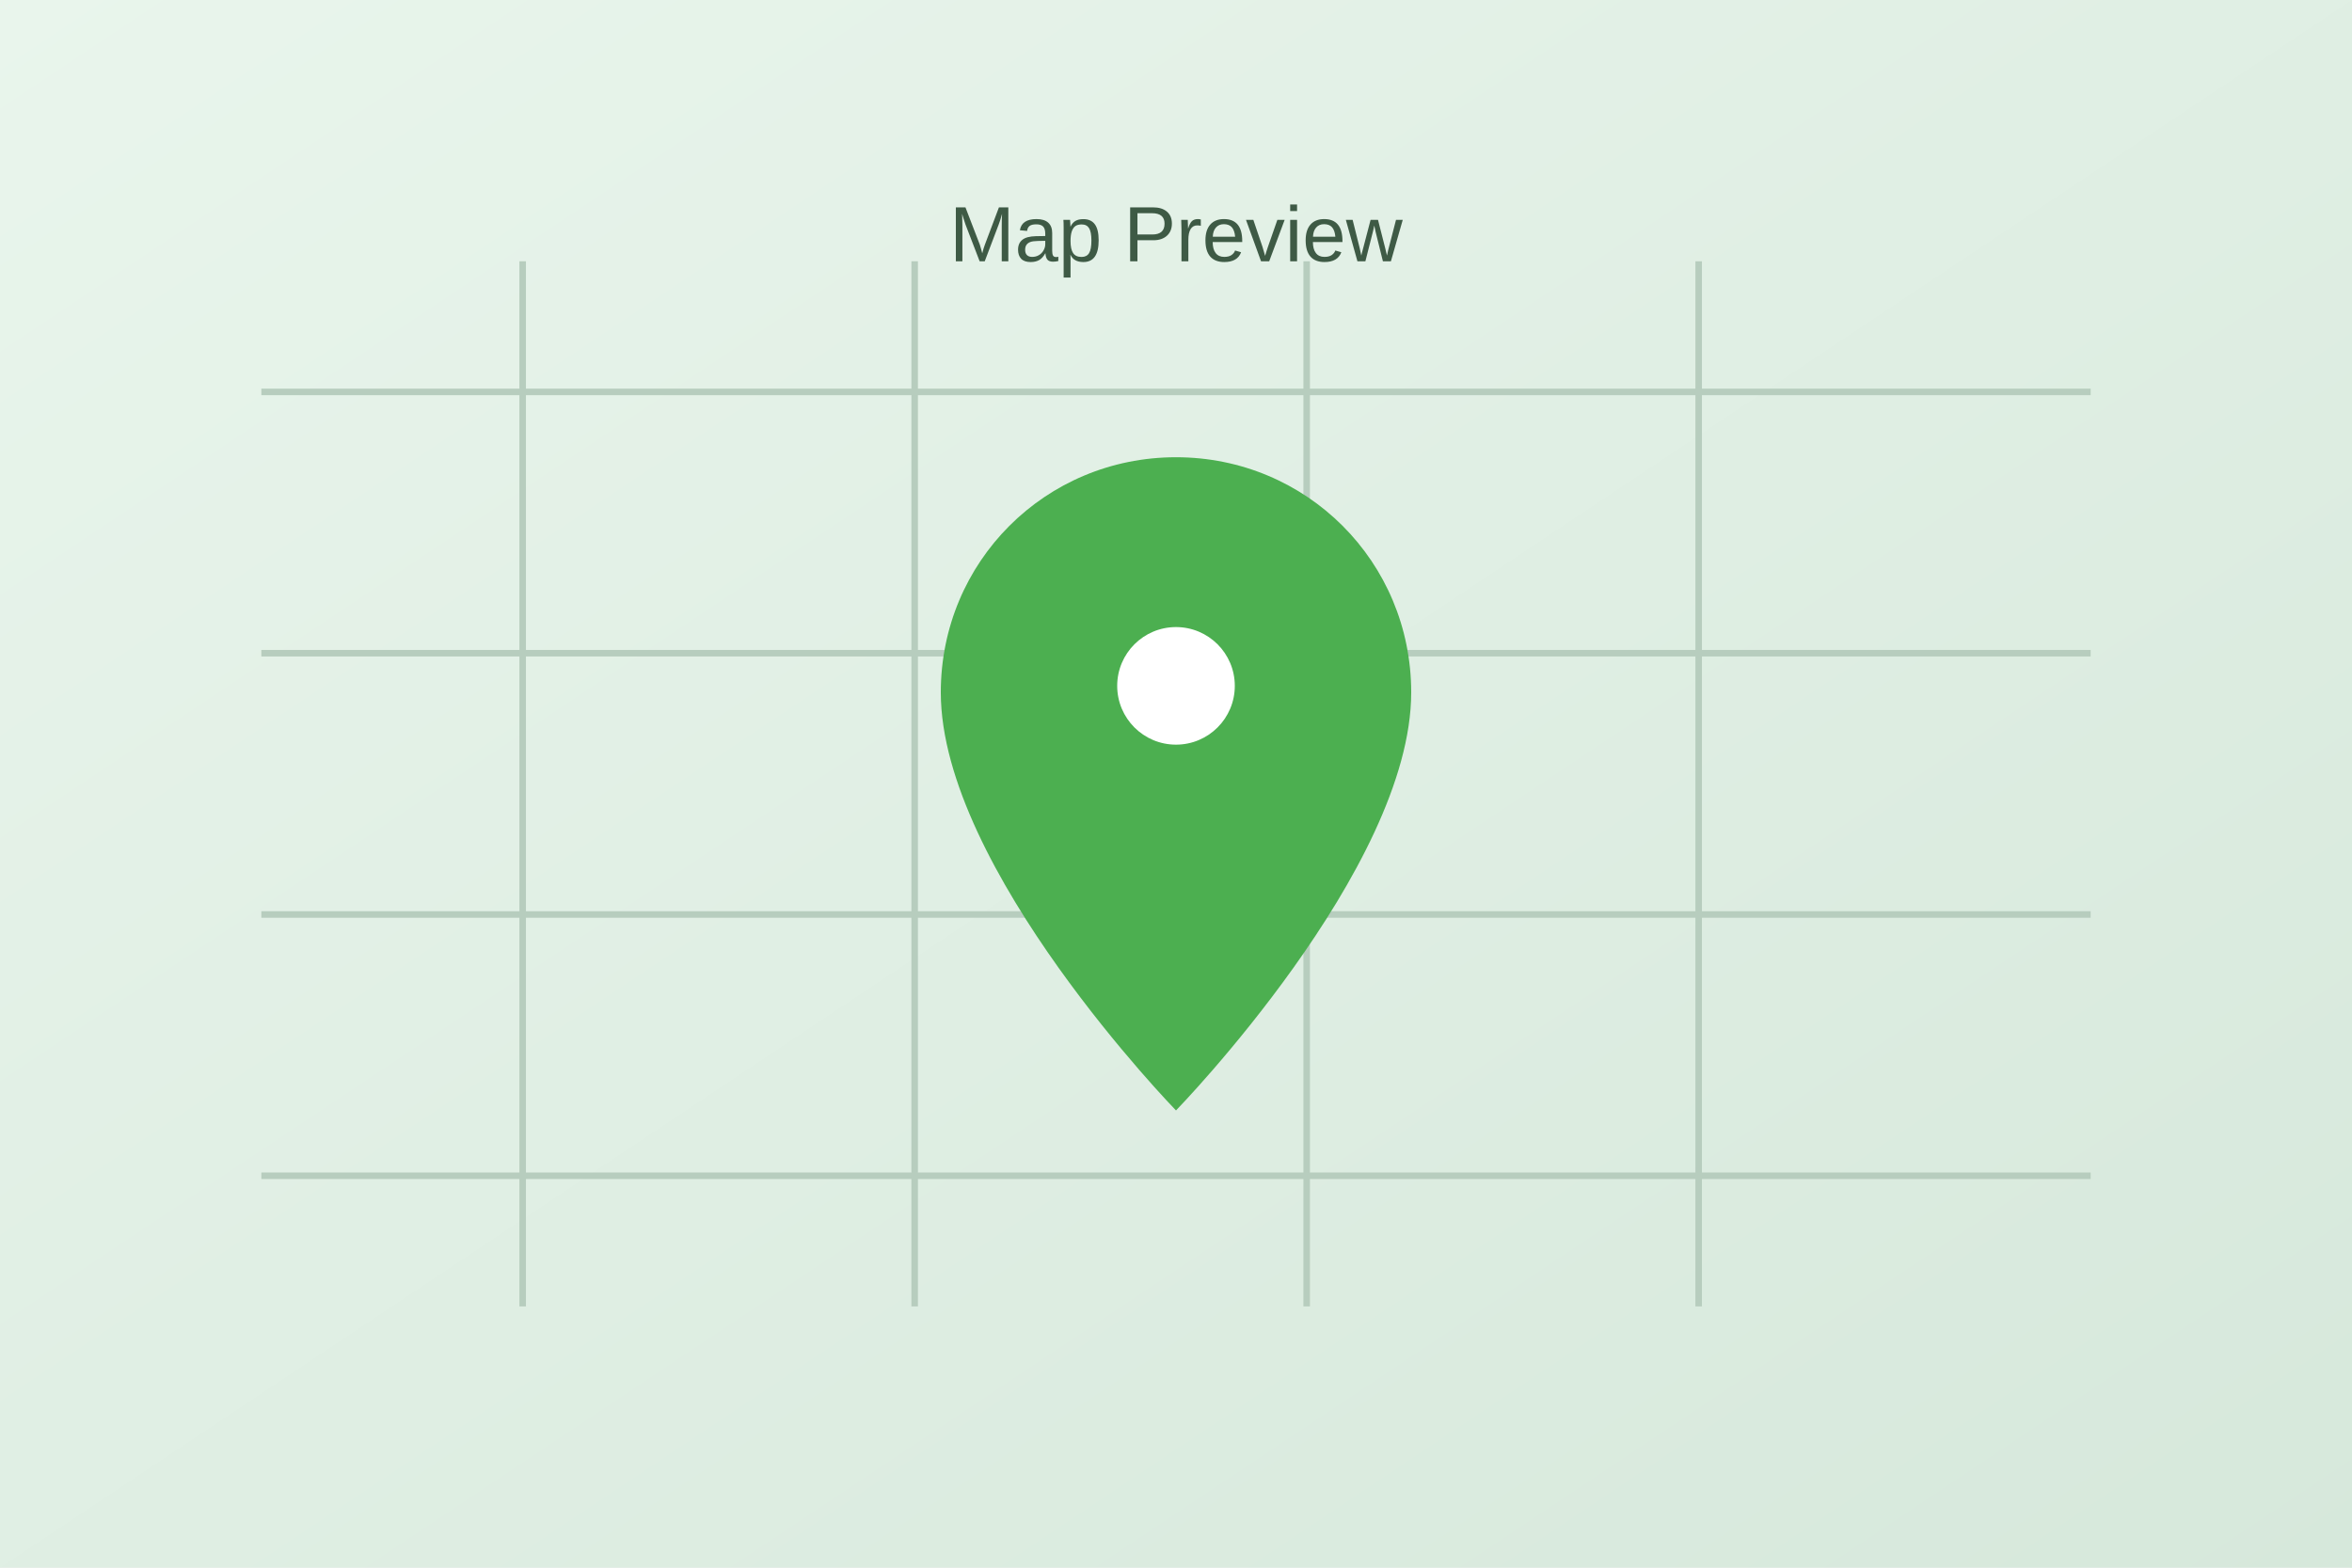
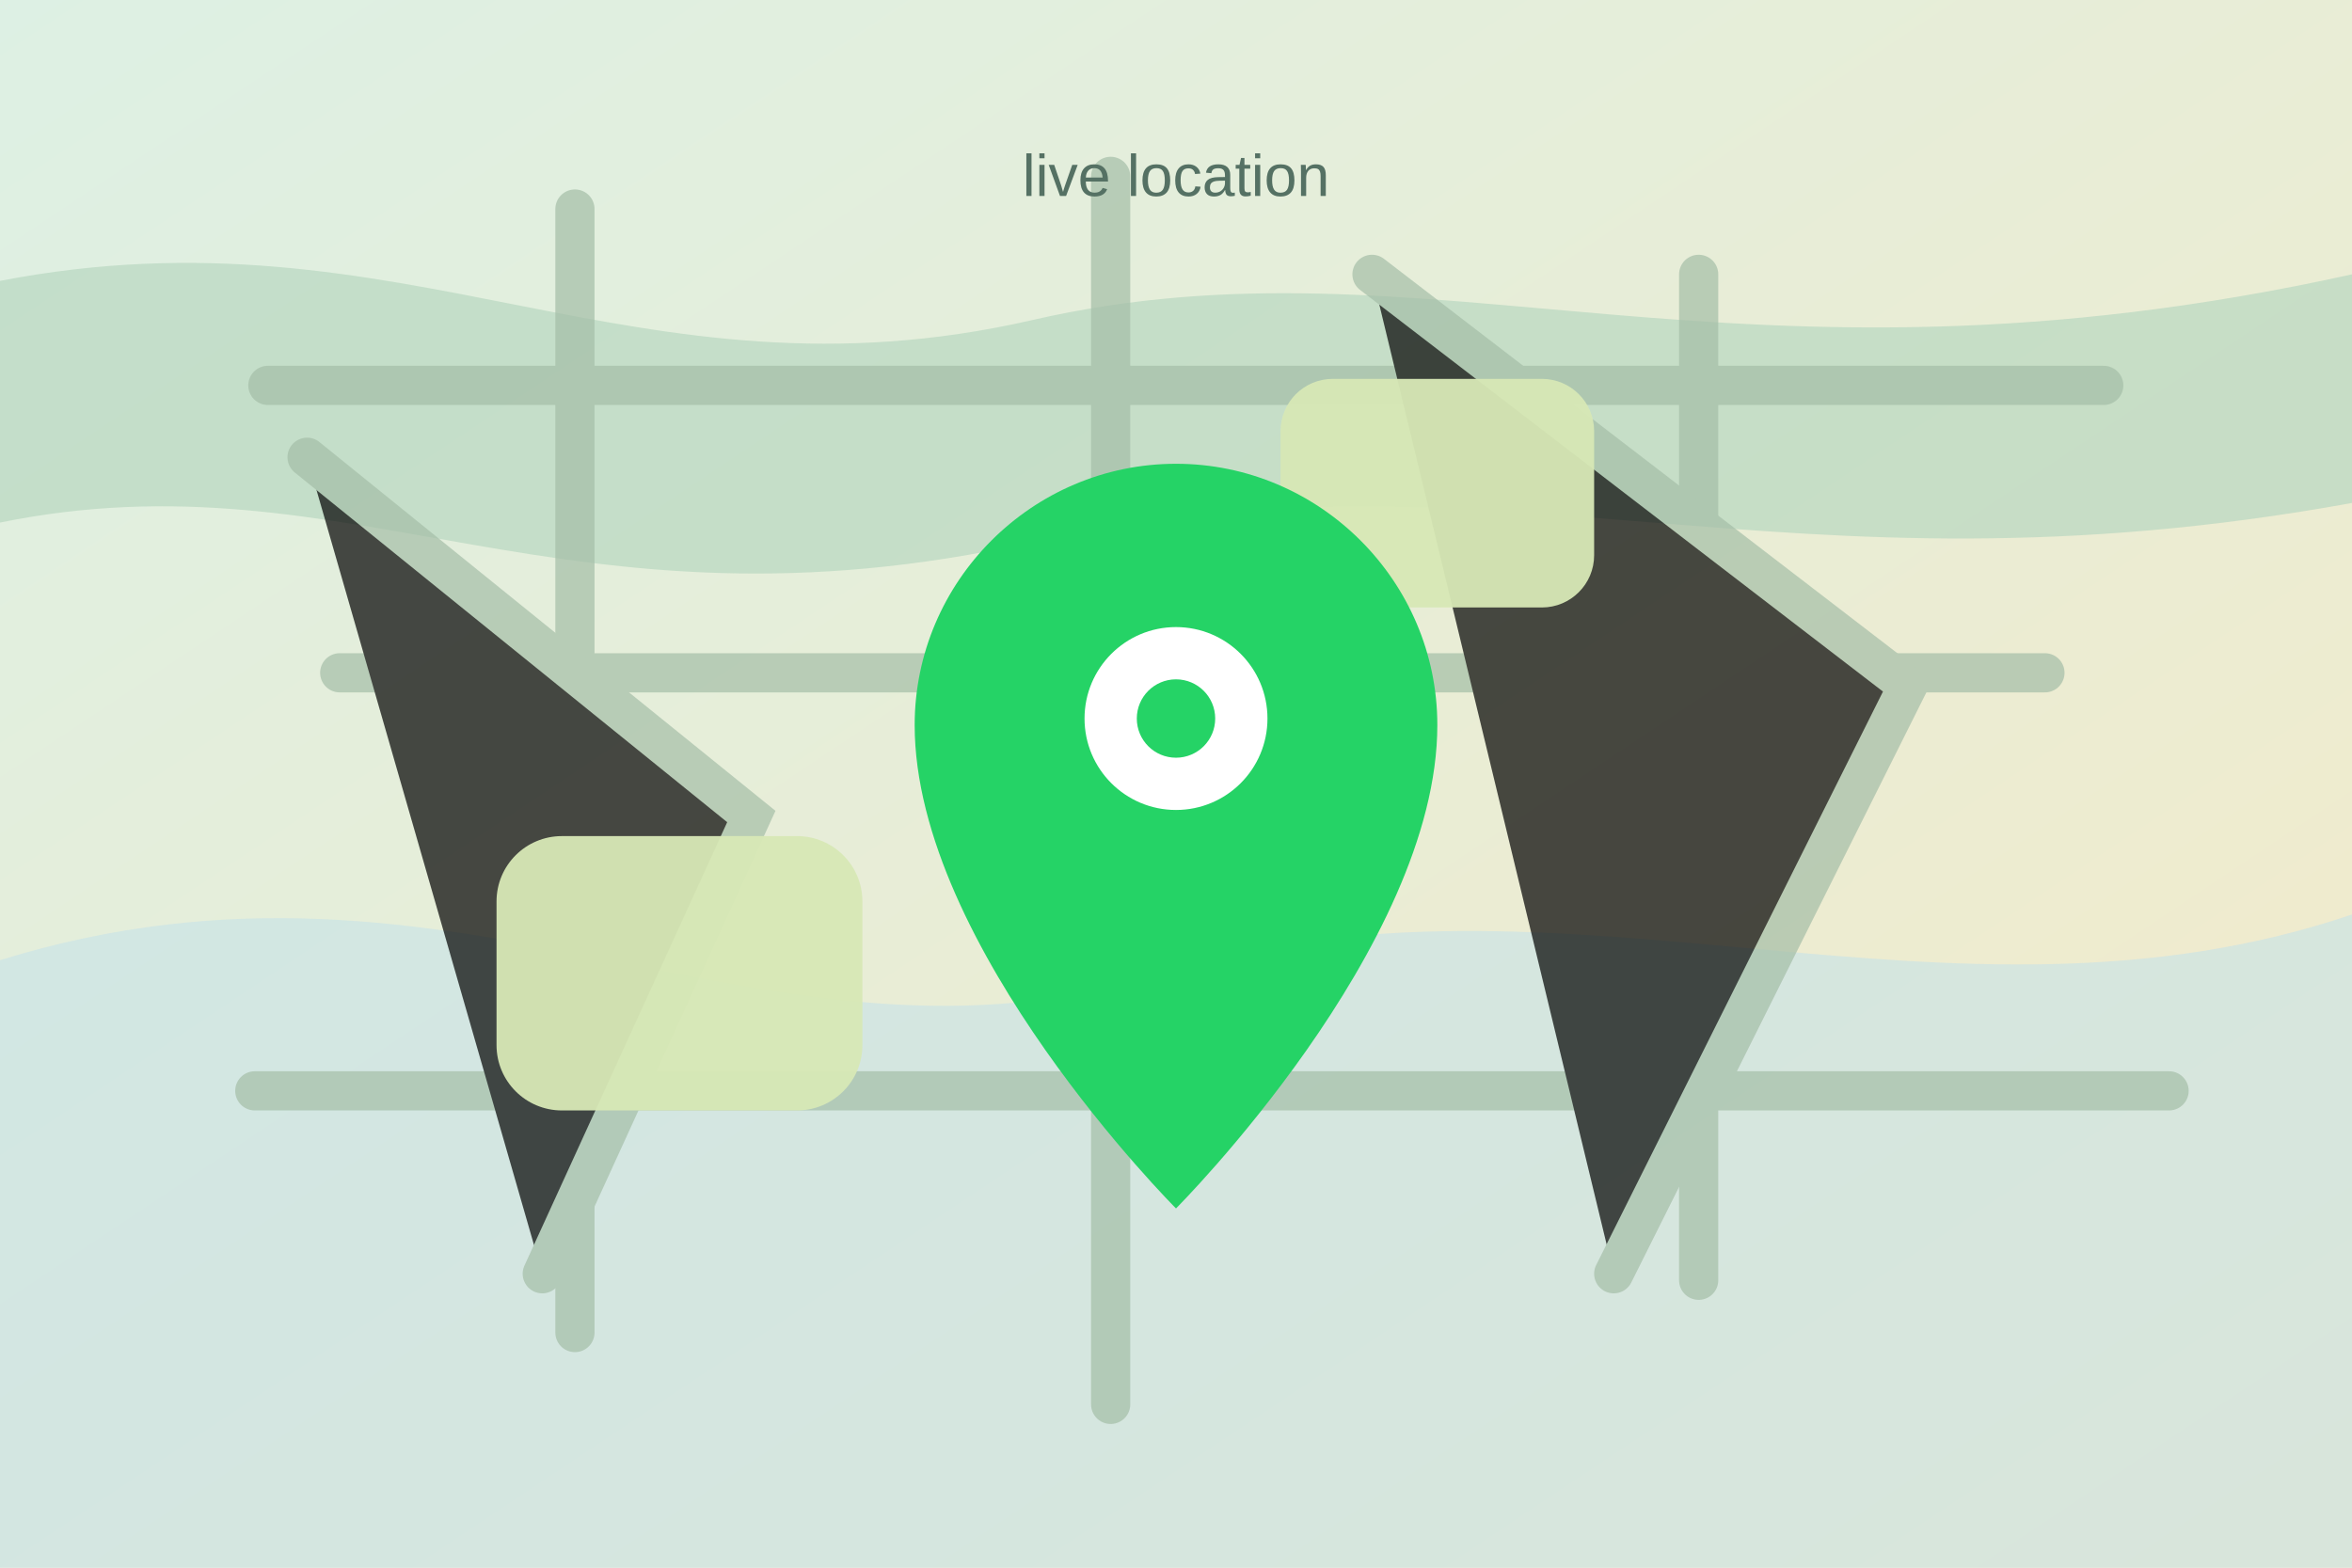
<svg xmlns="http://www.w3.org/2000/svg" width="720" height="480" viewBox="0 0 720 480" role="img" aria-label="Map placeholder">
  <defs>
    <linearGradient id="mapBg" x1="0" y1="0" x2="1" y2="1">
-       <stop offset="0%" stop-color="#E9F5EC" />
-       <stop offset="100%" stop-color="#D6E8DB" />
+       <stop offset="0%" stop-color="#DDF0E4" />
+       <stop offset="100%" stop-color="#F4EAC8" />
    </linearGradient>
  </defs>
  <rect width="720" height="480" fill="url(#mapBg)" />
-   <g stroke="#B7CDBE" stroke-width="2">
-     <path d="M80 120 H640" />
-     <path d="M80 200 H640" />
-     <path d="M80 280 H640" />
-     <path d="M80 360 H640" />
-     <path d="M160 80 V400" />
-     <path d="M280 80 V400" />
-     <path d="M400 80 V400" />
-     <path d="M520 80 V400" />
+   <path d="M0 86 C124 62 194 126 316 98 C438 70 530 126 720 84 V154 C544 186 460 134 316 166 C172 198 108 138 0 160 Z" fill="#B8D7C0" opacity="0.7" />
+   <path d="M0 294 C142 250 234 336 356 298 C478 260 596 322 720 280 V480 H0 Z" fill="#C5E1E8" opacity="0.58" />
+   <g stroke="#A4BDA7" stroke-width="12" stroke-linecap="round" opacity="0.7">
+     <path d="M82 118 H644" />
+     <path d="M104 206 H626" />
+     <path d="M78 334 H664" />
+     <path d="M176 64 V408" />
+     <path d="M340 54 V430" />
+     <path d="M520 84 V392" />
+     <path d="M94 140 L230 250 L166 390" />
+     <path d="M420 84 L584 210 L494 390" />
  </g>
-   <path d="M360 140 C320 140 288 172 288 212 C288 266 360 340 360 340 C360 340 432 266 432 212 C432 172 400 140 360 140 Z" fill="#4CAF50" />
-   <circle cx="360" cy="210" r="18" fill="#FFFFFF" />
-   <text x="360" y="80" text-anchor="middle" font-family="Arial, Helvetica, sans-serif" font-size="24" fill="#3E5A45">Map Preview</text>
+   <g fill="#D7E8B6" opacity="0.95">
+     <rect x="392" y="116" width="96" height="70" rx="16" />
+     <rect x="152" y="256" width="112" height="84" rx="20" />
+   </g>
+   <g transform="translate(360 226)">
+     <ellipse cx="0" cy="102" rx="34" ry="10" fill="rgba(0,0,0,0.16)" />
+     <path d="M0 -84 C-44 -84 -80 -48 -80 -4 C-80 64 0 144 0 144 C0 144 80 64 80 -4 C80 -48 44 -84 0 -84 Z" fill="#25D366" />
+     <circle cx="0" cy="-6" r="28" fill="#FFFFFF" />
+     <circle cx="0" cy="-6" r="12" fill="#25D366" />
+   </g>
+   <text x="360" y="60" text-anchor="middle" font-family="'SF Pro Display', Arial, sans-serif" font-size="18" fill="#557164">live location</text>
</svg>
